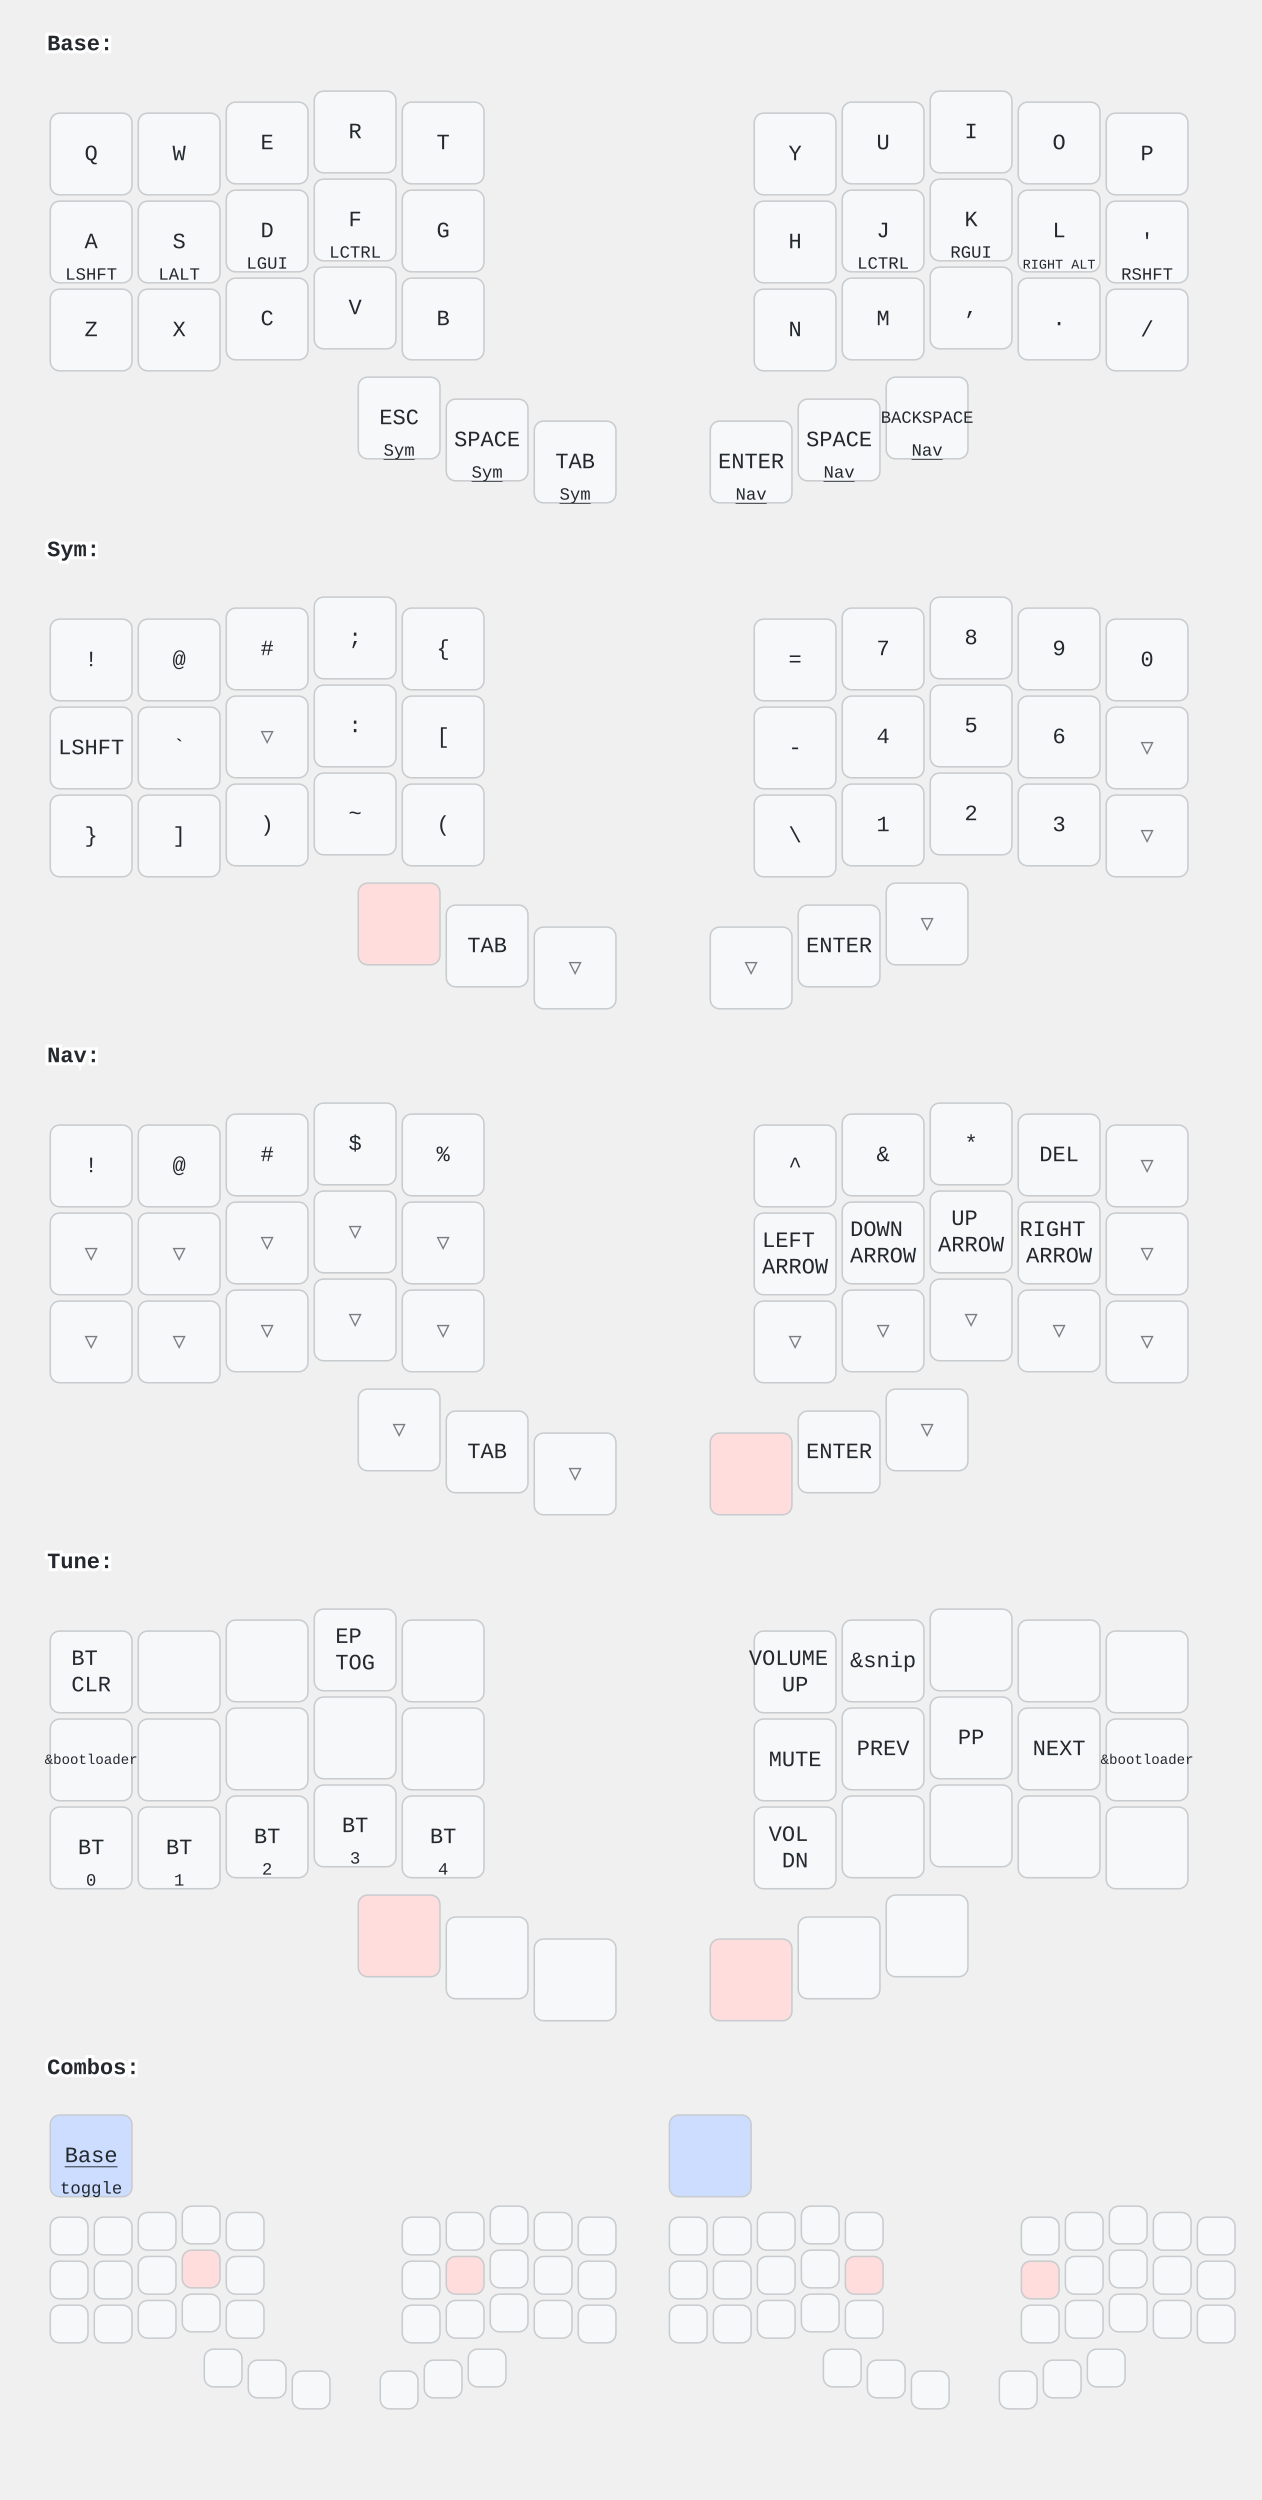
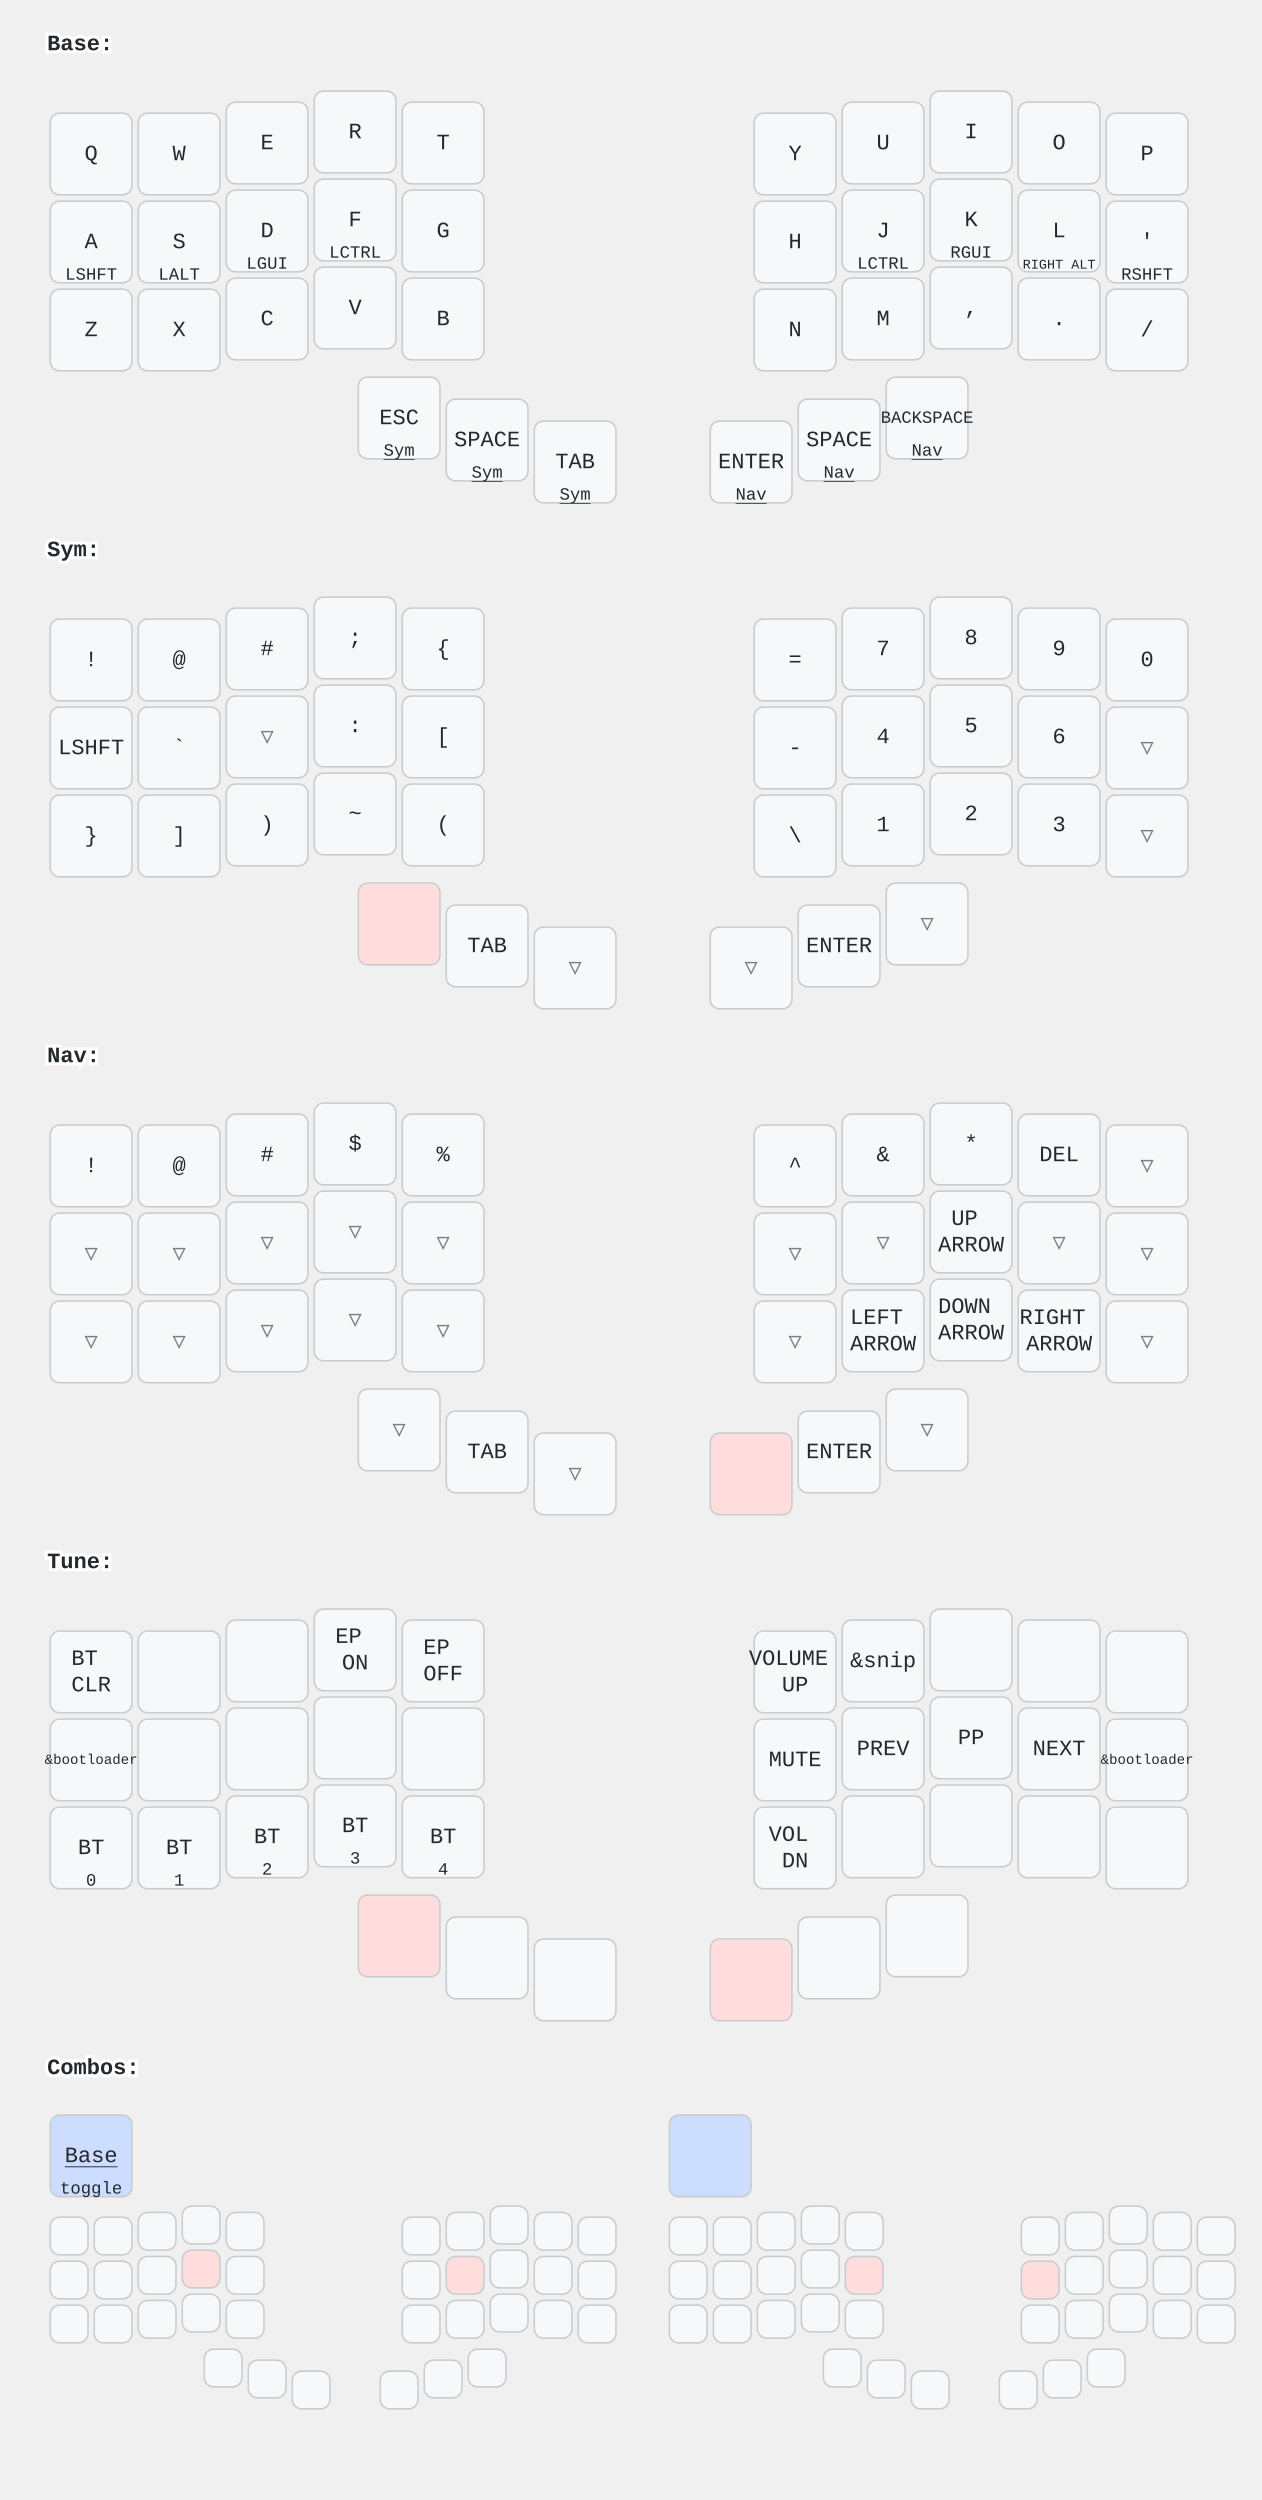
<svg xmlns="http://www.w3.org/2000/svg" width="803" height="1591" viewBox="0 0 803 1591" class="keymap">
  <style>/* inherit to force styles through use tags */
svg path {
    fill: inherit;
}

/* font and background color specifications */
svg.keymap {
    font-family: SFMono-Regular,Consolas,Liberation Mono,Menlo,monospace;
    font-size: 14px;
    font-kerning: normal;
    text-rendering: optimizeLegibility;
    fill: #24292e;
}

/* default key styling */
rect.key {
    fill: #f6f8fa;
}

rect.key, rect.combo {
    stroke: #c9cccf;
    stroke-width: 1;
}

/* default key side styling, only used is draw_key_sides is set */
rect.side {
    filter: brightness(90%);
}

/* color accent for combo boxes */
rect.combo, rect.combo-separate {
    fill: #cdf;
}

/* color accent for held keys */
rect.held, rect.combo.held {
    fill: #fdd;
}

/* color accent for ghost (optional) keys */
rect.ghost, rect.combo.ghost {
    stroke-dasharray: 4, 4;
    stroke-width: 2;
}

text {
    text-anchor: middle;
    dominant-baseline: middle;
}

/* styling for layer labels */
text.label {
    font-weight: bold;
    text-anchor: start;
    stroke: white;
    stroke-width: 4;
    paint-order: stroke;
}

/* styling for optional footer */
text.footer {
    text-anchor: end;
    dominant-baseline: auto;
    stroke: white;
    stroke-width: 4;
    paint-order: stroke;
}

/* styling for combo tap, and key non-tap label text */
text.combo, text.hold, text.shifted, text.left, text.right {
    font-size: 11px;
}

text.hold {
    text-anchor: middle;
    dominant-baseline: auto;
}

text.shifted {
    text-anchor: middle;
    dominant-baseline: hanging;
}

text.left {
    text-anchor: start;
}

text.right {
    text-anchor: end;
}

text.layer-activator {
    text-decoration: underline;
}

/* styling for hold/shifted label text in combo box */
text.combo.hold, text.combo.shifted, text.combo.left, text.combo.right {
    font-size: 8px;
}

/* lighter symbol for transparent keys */
text.trans {
    fill: #7b7e81;
}

/* styling for combo dendrons */
path.combo {
    stroke-width: 1;
    stroke: gray;
    fill: none;
}

/* Start Tabler Icons Cleanup */
/* cannot use height/width with glyphs */
.icon-tabler &gt; path {
    fill: inherit;
    stroke: inherit;
    stroke-width: 2;
}
/* hide tabler's default box */
.icon-tabler &gt; path[stroke="none"][fill="none"] {
    visibility: hidden;
}
/* End Tabler Icons Cleanup */

@media (prefers-color-scheme: dark) {
svg.keymap { fill: #d1d6db; }
rect.key { fill: #3f4750; }
rect.key, rect.combo { stroke: #60666c; }
rect.combo, rect.combo-separate { fill: #1f3d7a; }
rect.held, rect.combo.held { fill: #854747; }
text.label, text.footer { stroke: black; }
text.trans { fill: #7e8184; }
path.combo { stroke: #7f7f7f; }

}</style>
  <g transform="translate(30, 0)" class="layer-Base">
    <text x="0" y="28" class="label" id="Base">Base:</text>
    <g transform="translate(0, 56)">
      <g transform="translate(28, 42)" class="key keypos-0">
        <rect rx="6" ry="6" x="-26" y="-26" width="52" height="52" class="key" />
        <text x="0" y="0" class="key tap">Q</text>
      </g>
      <g transform="translate(84, 42)" class="key keypos-1">
        <rect rx="6" ry="6" x="-26" y="-26" width="52" height="52" class="key" />
        <text x="0" y="0" class="key tap">W</text>
      </g>
      <g transform="translate(140, 35)" class="key keypos-2">
        <rect rx="6" ry="6" x="-26" y="-26" width="52" height="52" class="key" />
        <text x="0" y="0" class="key tap">E</text>
      </g>
      <g transform="translate(196, 28)" class="key keypos-3">
        <rect rx="6" ry="6" x="-26" y="-26" width="52" height="52" class="key" />
        <text x="0" y="0" class="key tap">R</text>
      </g>
      <g transform="translate(252, 35)" class="key keypos-4">
        <rect rx="6" ry="6" x="-26" y="-26" width="52" height="52" class="key" />
        <text x="0" y="0" class="key tap">T</text>
      </g>
      <g transform="translate(476, 42)" class="key keypos-5">
        <rect rx="6" ry="6" x="-26" y="-26" width="52" height="52" class="key" />
        <text x="0" y="0" class="key tap">Y</text>
      </g>
      <g transform="translate(532, 35)" class="key keypos-6">
        <rect rx="6" ry="6" x="-26" y="-26" width="52" height="52" class="key" />
        <text x="0" y="0" class="key tap">U</text>
      </g>
      <g transform="translate(588, 28)" class="key keypos-7">
        <rect rx="6" ry="6" x="-26" y="-26" width="52" height="52" class="key" />
        <text x="0" y="0" class="key tap">I</text>
      </g>
      <g transform="translate(644, 35)" class="key keypos-8">
        <rect rx="6" ry="6" x="-26" y="-26" width="52" height="52" class="key" />
        <text x="0" y="0" class="key tap">O</text>
      </g>
      <g transform="translate(700, 42)" class="key keypos-9">
        <rect rx="6" ry="6" x="-26" y="-26" width="52" height="52" class="key" />
        <text x="0" y="0" class="key tap">P</text>
      </g>
      <g transform="translate(28, 98)" class="key keypos-10">
        <rect rx="6" ry="6" x="-26" y="-26" width="52" height="52" class="key" />
        <text x="0" y="0" class="key tap">A</text>
        <text x="0" y="24" class="key hold">LSHFT</text>
      </g>
      <g transform="translate(84, 98)" class="key keypos-11">
        <rect rx="6" ry="6" x="-26" y="-26" width="52" height="52" class="key" />
        <text x="0" y="0" class="key tap">S</text>
        <text x="0" y="24" class="key hold">LALT</text>
      </g>
      <g transform="translate(140, 91)" class="key keypos-12">
        <rect rx="6" ry="6" x="-26" y="-26" width="52" height="52" class="key" />
        <text x="0" y="0" class="key tap">D</text>
        <text x="0" y="24" class="key hold">LGUI</text>
      </g>
      <g transform="translate(196, 84)" class="key keypos-13">
        <rect rx="6" ry="6" x="-26" y="-26" width="52" height="52" class="key" />
        <text x="0" y="0" class="key tap">F</text>
        <text x="0" y="24" class="key hold">LCTRL</text>
      </g>
      <g transform="translate(252, 91)" class="key keypos-14">
        <rect rx="6" ry="6" x="-26" y="-26" width="52" height="52" class="key" />
        <text x="0" y="0" class="key tap">G</text>
      </g>
      <g transform="translate(476, 98)" class="key keypos-15">
        <rect rx="6" ry="6" x="-26" y="-26" width="52" height="52" class="key" />
        <text x="0" y="0" class="key tap">H</text>
      </g>
      <g transform="translate(532, 91)" class="key keypos-16">
        <rect rx="6" ry="6" x="-26" y="-26" width="52" height="52" class="key" />
        <text x="0" y="0" class="key tap">J</text>
        <text x="0" y="24" class="key hold">LCTRL</text>
      </g>
      <g transform="translate(588, 84)" class="key keypos-17">
        <rect rx="6" ry="6" x="-26" y="-26" width="52" height="52" class="key" />
        <text x="0" y="0" class="key tap">K</text>
        <text x="0" y="24" class="key hold">RGUI</text>
      </g>
      <g transform="translate(644, 91)" class="key keypos-18">
        <rect rx="6" ry="6" x="-26" y="-26" width="52" height="52" class="key" />
        <text x="0" y="0" class="key tap">L</text>
        <text x="0" y="24" class="key hold">
          <tspan style="font-size: 78%">RIGHT ALT</tspan>
        </text>
      </g>
      <g transform="translate(700, 98)" class="key keypos-19">
        <rect rx="6" ry="6" x="-26" y="-26" width="52" height="52" class="key" />
        <text x="0" y="0" class="key tap">'</text>
        <text x="0" y="24" class="key hold">RSHFT</text>
      </g>
      <g transform="translate(28, 154)" class="key keypos-20">
        <rect rx="6" ry="6" x="-26" y="-26" width="52" height="52" class="key" />
        <text x="0" y="0" class="key tap">Z</text>
      </g>
      <g transform="translate(84, 154)" class="key keypos-21">
        <rect rx="6" ry="6" x="-26" y="-26" width="52" height="52" class="key" />
        <text x="0" y="0" class="key tap">X</text>
      </g>
      <g transform="translate(140, 147)" class="key keypos-22">
        <rect rx="6" ry="6" x="-26" y="-26" width="52" height="52" class="key" />
        <text x="0" y="0" class="key tap">C</text>
      </g>
      <g transform="translate(196, 140)" class="key keypos-23">
        <rect rx="6" ry="6" x="-26" y="-26" width="52" height="52" class="key" />
        <text x="0" y="0" class="key tap">V</text>
      </g>
      <g transform="translate(252, 147)" class="key keypos-24">
        <rect rx="6" ry="6" x="-26" y="-26" width="52" height="52" class="key" />
        <text x="0" y="0" class="key tap">B</text>
      </g>
      <g transform="translate(476, 154)" class="key keypos-25">
        <rect rx="6" ry="6" x="-26" y="-26" width="52" height="52" class="key" />
        <text x="0" y="0" class="key tap">N</text>
      </g>
      <g transform="translate(532, 147)" class="key keypos-26">
        <rect rx="6" ry="6" x="-26" y="-26" width="52" height="52" class="key" />
        <text x="0" y="0" class="key tap">M</text>
      </g>
      <g transform="translate(588, 140)" class="key keypos-27">
        <rect rx="6" ry="6" x="-26" y="-26" width="52" height="52" class="key" />
        <text x="0" y="0" class="key tap">,</text>
      </g>
      <g transform="translate(644, 147)" class="key keypos-28">
        <rect rx="6" ry="6" x="-26" y="-26" width="52" height="52" class="key" />
        <text x="0" y="0" class="key tap">.</text>
      </g>
      <g transform="translate(700, 154)" class="key keypos-29">
        <rect rx="6" ry="6" x="-26" y="-26" width="52" height="52" class="key" />
        <text x="0" y="0" class="key tap">/</text>
      </g>
      <g transform="translate(224, 210)" class="key keypos-30">
        <rect rx="6" ry="6" x="-26" y="-26" width="52" height="52" class="key" />
        <text x="0" y="0" class="key tap">ESC</text>
        <a href="#Sym">
          <text x="0" y="24" class="key hold layer-activator">Sym</text>
        </a>
      </g>
      <g transform="translate(280, 224)" class="key keypos-31">
        <rect rx="6" ry="6" x="-26" y="-26" width="52" height="52" class="key" />
        <text x="0" y="0" class="key tap">SPACE</text>
        <a href="#Sym">
          <text x="0" y="24" class="key hold layer-activator">Sym</text>
        </a>
      </g>
      <g transform="translate(336, 238)" class="key keypos-32">
        <rect rx="6" ry="6" x="-26" y="-26" width="52" height="52" class="key" />
        <text x="0" y="0" class="key tap">TAB</text>
        <a href="#Sym">
          <text x="0" y="24" class="key hold layer-activator">Sym</text>
        </a>
      </g>
      <g transform="translate(448, 238)" class="key keypos-33">
        <rect rx="6" ry="6" x="-26" y="-26" width="52" height="52" class="key" />
        <text x="0" y="0" class="key tap">ENTER</text>
        <a href="#Nav">
          <text x="0" y="24" class="key hold layer-activator">Nav</text>
        </a>
      </g>
      <g transform="translate(504, 224)" class="key keypos-34">
        <rect rx="6" ry="6" x="-26" y="-26" width="52" height="52" class="key" />
        <text x="0" y="0" class="key tap">SPACE</text>
        <a href="#Nav">
          <text x="0" y="24" class="key hold layer-activator">Nav</text>
        </a>
      </g>
      <g transform="translate(560, 210)" class="key keypos-35">
        <rect rx="6" ry="6" x="-26" y="-26" width="52" height="52" class="key" />
        <text x="0" y="0" class="key tap">
          <tspan style="font-size: 78%">BACKSPACE</tspan>
        </text>
        <a href="#Nav">
          <text x="0" y="24" class="key hold layer-activator">Nav</text>
        </a>
      </g>
    </g>
  </g>
  <g transform="translate(30, 322)" class="layer-Sym">
    <text x="0" y="28" class="label" id="Sym">Sym:</text>
    <g transform="translate(0, 56)">
      <g transform="translate(28, 42)" class="key keypos-0">
        <rect rx="6" ry="6" x="-26" y="-26" width="52" height="52" class="key" />
        <text x="0" y="0" class="key tap">!</text>
      </g>
      <g transform="translate(84, 42)" class="key keypos-1">
        <rect rx="6" ry="6" x="-26" y="-26" width="52" height="52" class="key" />
        <text x="0" y="0" class="key tap">@</text>
      </g>
      <g transform="translate(140, 35)" class="key keypos-2">
        <rect rx="6" ry="6" x="-26" y="-26" width="52" height="52" class="key" />
        <text x="0" y="0" class="key tap">#</text>
      </g>
      <g transform="translate(196, 28)" class="key keypos-3">
        <rect rx="6" ry="6" x="-26" y="-26" width="52" height="52" class="key" />
        <text x="0" y="0" class="key tap">;</text>
      </g>
      <g transform="translate(252, 35)" class="key keypos-4">
        <rect rx="6" ry="6" x="-26" y="-26" width="52" height="52" class="key" />
        <text x="0" y="0" class="key tap">{</text>
      </g>
      <g transform="translate(476, 42)" class="key keypos-5">
        <rect rx="6" ry="6" x="-26" y="-26" width="52" height="52" class="key" />
        <text x="0" y="0" class="key tap">=</text>
      </g>
      <g transform="translate(532, 35)" class="key keypos-6">
        <rect rx="6" ry="6" x="-26" y="-26" width="52" height="52" class="key" />
        <text x="0" y="0" class="key tap">7</text>
      </g>
      <g transform="translate(588, 28)" class="key keypos-7">
        <rect rx="6" ry="6" x="-26" y="-26" width="52" height="52" class="key" />
        <text x="0" y="0" class="key tap">8</text>
      </g>
      <g transform="translate(644, 35)" class="key keypos-8">
        <rect rx="6" ry="6" x="-26" y="-26" width="52" height="52" class="key" />
        <text x="0" y="0" class="key tap">9</text>
      </g>
      <g transform="translate(700, 42)" class="key keypos-9">
        <rect rx="6" ry="6" x="-26" y="-26" width="52" height="52" class="key" />
        <text x="0" y="0" class="key tap">0</text>
      </g>
      <g transform="translate(28, 98)" class="key keypos-10">
        <rect rx="6" ry="6" x="-26" y="-26" width="52" height="52" class="key" />
        <text x="0" y="0" class="key tap">LSHFT</text>
      </g>
      <g transform="translate(84, 98)" class="key keypos-11">
        <rect rx="6" ry="6" x="-26" y="-26" width="52" height="52" class="key" />
        <text x="0" y="0" class="key tap">`</text>
      </g>
      <g transform="translate(140, 91)" class="key trans keypos-12">
        <rect rx="6" ry="6" x="-26" y="-26" width="52" height="52" class="key trans" />
        <text x="0" y="0" class="key trans tap">▽</text>
      </g>
      <g transform="translate(196, 84)" class="key keypos-13">
        <rect rx="6" ry="6" x="-26" y="-26" width="52" height="52" class="key" />
        <text x="0" y="0" class="key tap">:</text>
      </g>
      <g transform="translate(252, 91)" class="key keypos-14">
        <rect rx="6" ry="6" x="-26" y="-26" width="52" height="52" class="key" />
        <text x="0" y="0" class="key tap">[</text>
      </g>
      <g transform="translate(476, 98)" class="key keypos-15">
        <rect rx="6" ry="6" x="-26" y="-26" width="52" height="52" class="key" />
        <text x="0" y="0" class="key tap">-</text>
      </g>
      <g transform="translate(532, 91)" class="key keypos-16">
        <rect rx="6" ry="6" x="-26" y="-26" width="52" height="52" class="key" />
        <text x="0" y="0" class="key tap">4</text>
      </g>
      <g transform="translate(588, 84)" class="key keypos-17">
        <rect rx="6" ry="6" x="-26" y="-26" width="52" height="52" class="key" />
        <text x="0" y="0" class="key tap">5</text>
      </g>
      <g transform="translate(644, 91)" class="key keypos-18">
        <rect rx="6" ry="6" x="-26" y="-26" width="52" height="52" class="key" />
        <text x="0" y="0" class="key tap">6</text>
      </g>
      <g transform="translate(700, 98)" class="key trans keypos-19">
        <rect rx="6" ry="6" x="-26" y="-26" width="52" height="52" class="key trans" />
        <text x="0" y="0" class="key trans tap">▽</text>
      </g>
      <g transform="translate(28, 154)" class="key keypos-20">
        <rect rx="6" ry="6" x="-26" y="-26" width="52" height="52" class="key" />
        <text x="0" y="0" class="key tap">}</text>
      </g>
      <g transform="translate(84, 154)" class="key keypos-21">
        <rect rx="6" ry="6" x="-26" y="-26" width="52" height="52" class="key" />
        <text x="0" y="0" class="key tap">]</text>
      </g>
      <g transform="translate(140, 147)" class="key keypos-22">
        <rect rx="6" ry="6" x="-26" y="-26" width="52" height="52" class="key" />
        <text x="0" y="0" class="key tap">)</text>
      </g>
      <g transform="translate(196, 140)" class="key keypos-23">
        <rect rx="6" ry="6" x="-26" y="-26" width="52" height="52" class="key" />
        <text x="0" y="0" class="key tap">~</text>
      </g>
      <g transform="translate(252, 147)" class="key keypos-24">
        <rect rx="6" ry="6" x="-26" y="-26" width="52" height="52" class="key" />
        <text x="0" y="0" class="key tap">(</text>
      </g>
      <g transform="translate(476, 154)" class="key keypos-25">
        <rect rx="6" ry="6" x="-26" y="-26" width="52" height="52" class="key" />
        <text x="0" y="0" class="key tap">\</text>
      </g>
      <g transform="translate(532, 147)" class="key keypos-26">
        <rect rx="6" ry="6" x="-26" y="-26" width="52" height="52" class="key" />
        <text x="0" y="0" class="key tap">1</text>
      </g>
      <g transform="translate(588, 140)" class="key keypos-27">
        <rect rx="6" ry="6" x="-26" y="-26" width="52" height="52" class="key" />
        <text x="0" y="0" class="key tap">2</text>
      </g>
      <g transform="translate(644, 147)" class="key keypos-28">
        <rect rx="6" ry="6" x="-26" y="-26" width="52" height="52" class="key" />
        <text x="0" y="0" class="key tap">3</text>
      </g>
      <g transform="translate(700, 154)" class="key trans keypos-29">
        <rect rx="6" ry="6" x="-26" y="-26" width="52" height="52" class="key trans" />
        <text x="0" y="0" class="key trans tap">▽</text>
      </g>
      <g transform="translate(224, 210)" class="key held keypos-30">
        <rect rx="6" ry="6" x="-26" y="-26" width="52" height="52" class="key held" />
      </g>
      <g transform="translate(280, 224)" class="key keypos-31">
        <rect rx="6" ry="6" x="-26" y="-26" width="52" height="52" class="key" />
        <text x="0" y="0" class="key tap">TAB</text>
      </g>
      <g transform="translate(336, 238)" class="key trans keypos-32">
        <rect rx="6" ry="6" x="-26" y="-26" width="52" height="52" class="key trans" />
        <text x="0" y="0" class="key trans tap">▽</text>
      </g>
      <g transform="translate(448, 238)" class="key trans keypos-33">
        <rect rx="6" ry="6" x="-26" y="-26" width="52" height="52" class="key trans" />
        <text x="0" y="0" class="key trans tap">▽</text>
      </g>
      <g transform="translate(504, 224)" class="key keypos-34">
        <rect rx="6" ry="6" x="-26" y="-26" width="52" height="52" class="key" />
        <text x="0" y="0" class="key tap">ENTER</text>
      </g>
      <g transform="translate(560, 210)" class="key trans keypos-35">
        <rect rx="6" ry="6" x="-26" y="-26" width="52" height="52" class="key trans" />
        <text x="0" y="0" class="key trans tap">▽</text>
      </g>
    </g>
  </g>
  <g transform="translate(30, 644)" class="layer-Nav">
    <text x="0" y="28" class="label" id="Nav">Nav:</text>
    <g transform="translate(0, 56)">
      <g transform="translate(28, 42)" class="key keypos-0">
        <rect rx="6" ry="6" x="-26" y="-26" width="52" height="52" class="key" />
        <text x="0" y="0" class="key tap">!</text>
      </g>
      <g transform="translate(84, 42)" class="key keypos-1">
        <rect rx="6" ry="6" x="-26" y="-26" width="52" height="52" class="key" />
        <text x="0" y="0" class="key tap">@</text>
      </g>
      <g transform="translate(140, 35)" class="key keypos-2">
        <rect rx="6" ry="6" x="-26" y="-26" width="52" height="52" class="key" />
        <text x="0" y="0" class="key tap">#</text>
      </g>
      <g transform="translate(196, 28)" class="key keypos-3">
        <rect rx="6" ry="6" x="-26" y="-26" width="52" height="52" class="key" />
        <text x="0" y="0" class="key tap">$</text>
      </g>
      <g transform="translate(252, 35)" class="key keypos-4">
        <rect rx="6" ry="6" x="-26" y="-26" width="52" height="52" class="key" />
        <text x="0" y="0" class="key tap">%</text>
      </g>
      <g transform="translate(476, 42)" class="key keypos-5">
        <rect rx="6" ry="6" x="-26" y="-26" width="52" height="52" class="key" />
        <text x="0" y="0" class="key tap">^</text>
      </g>
      <g transform="translate(532, 35)" class="key keypos-6">
        <rect rx="6" ry="6" x="-26" y="-26" width="52" height="52" class="key" />
        <text x="0" y="0" class="key tap">&amp;</text>
      </g>
      <g transform="translate(588, 28)" class="key keypos-7">
        <rect rx="6" ry="6" x="-26" y="-26" width="52" height="52" class="key" />
        <text x="0" y="0" class="key tap">*</text>
      </g>
      <g transform="translate(644, 35)" class="key keypos-8">
        <rect rx="6" ry="6" x="-26" y="-26" width="52" height="52" class="key" />
        <text x="0" y="0" class="key tap">DEL</text>
      </g>
      <g transform="translate(700, 42)" class="key trans keypos-9">
        <rect rx="6" ry="6" x="-26" y="-26" width="52" height="52" class="key trans" />
        <text x="0" y="0" class="key trans tap">▽</text>
      </g>
      <g transform="translate(28, 98)" class="key trans keypos-10">
        <rect rx="6" ry="6" x="-26" y="-26" width="52" height="52" class="key trans" />
        <text x="0" y="0" class="key trans tap">▽</text>
      </g>
      <g transform="translate(84, 98)" class="key trans keypos-11">
        <rect rx="6" ry="6" x="-26" y="-26" width="52" height="52" class="key trans" />
        <text x="0" y="0" class="key trans tap">▽</text>
      </g>
      <g transform="translate(140, 91)" class="key trans keypos-12">
        <rect rx="6" ry="6" x="-26" y="-26" width="52" height="52" class="key trans" />
        <text x="0" y="0" class="key trans tap">▽</text>
      </g>
      <g transform="translate(196, 84)" class="key trans keypos-13">
        <rect rx="6" ry="6" x="-26" y="-26" width="52" height="52" class="key trans" />
        <text x="0" y="0" class="key trans tap">▽</text>
      </g>
      <g transform="translate(252, 91)" class="key trans keypos-14">
        <rect rx="6" ry="6" x="-26" y="-26" width="52" height="52" class="key trans" />
        <text x="0" y="0" class="key trans tap">▽</text>
      </g>
-       <g transform="translate(476, 98)" class="key keypos-15">
+       <g transform="translate(476, 98)" class="key trans keypos-15">
+         <rect rx="6" ry="6" x="-26" y="-26" width="52" height="52" class="key trans" />
+         <text x="0" y="0" class="key trans tap">▽</text>
+       </g>
+       <g transform="translate(532, 91)" class="key trans keypos-16">
+         <rect rx="6" ry="6" x="-26" y="-26" width="52" height="52" class="key trans" />
+         <text x="0" y="0" class="key trans tap">▽</text>
+       </g>
+       <g transform="translate(588, 84)" class="key keypos-17">
+         <rect rx="6" ry="6" x="-26" y="-26" width="52" height="52" class="key" />
+         <text x="0" y="0" class="key tap">
+           <tspan x="0" dy="-0.6em">UP</tspan>
+           <tspan x="0" dy="1.2em">ARROW</tspan>
+         </text>
+       </g>
+       <g transform="translate(644, 91)" class="key trans keypos-18">
+         <rect rx="6" ry="6" x="-26" y="-26" width="52" height="52" class="key trans" />
+         <text x="0" y="0" class="key trans tap">▽</text>
+       </g>
+       <g transform="translate(700, 98)" class="key trans keypos-19">
+         <rect rx="6" ry="6" x="-26" y="-26" width="52" height="52" class="key trans" />
+         <text x="0" y="0" class="key trans tap">▽</text>
+       </g>
+       <g transform="translate(28, 154)" class="key trans keypos-20">
+         <rect rx="6" ry="6" x="-26" y="-26" width="52" height="52" class="key trans" />
+         <text x="0" y="0" class="key trans tap">▽</text>
+       </g>
+       <g transform="translate(84, 154)" class="key trans keypos-21">
+         <rect rx="6" ry="6" x="-26" y="-26" width="52" height="52" class="key trans" />
+         <text x="0" y="0" class="key trans tap">▽</text>
+       </g>
+       <g transform="translate(140, 147)" class="key trans keypos-22">
+         <rect rx="6" ry="6" x="-26" y="-26" width="52" height="52" class="key trans" />
+         <text x="0" y="0" class="key trans tap">▽</text>
+       </g>
+       <g transform="translate(196, 140)" class="key trans keypos-23">
+         <rect rx="6" ry="6" x="-26" y="-26" width="52" height="52" class="key trans" />
+         <text x="0" y="0" class="key trans tap">▽</text>
+       </g>
+       <g transform="translate(252, 147)" class="key trans keypos-24">
+         <rect rx="6" ry="6" x="-26" y="-26" width="52" height="52" class="key trans" />
+         <text x="0" y="0" class="key trans tap">▽</text>
+       </g>
+       <g transform="translate(476, 154)" class="key trans keypos-25">
+         <rect rx="6" ry="6" x="-26" y="-26" width="52" height="52" class="key trans" />
+         <text x="0" y="0" class="key trans tap">▽</text>
+       </g>
+       <g transform="translate(532, 147)" class="key keypos-26">
        <rect rx="6" ry="6" x="-26" y="-26" width="52" height="52" class="key" />
        <text x="0" y="0" class="key tap">
          <tspan x="0" dy="-0.6em">LEFT</tspan>
          <tspan x="0" dy="1.2em">ARROW</tspan>
        </text>
      </g>
-       <g transform="translate(532, 91)" class="key keypos-16">
+       <g transform="translate(588, 140)" class="key keypos-27">
        <rect rx="6" ry="6" x="-26" y="-26" width="52" height="52" class="key" />
        <text x="0" y="0" class="key tap">
          <tspan x="0" dy="-0.6em">DOWN</tspan>
          <tspan x="0" dy="1.2em">ARROW</tspan>
        </text>
      </g>
-       <g transform="translate(588, 84)" class="key keypos-17">
-         <rect rx="6" ry="6" x="-26" y="-26" width="52" height="52" class="key" />
-         <text x="0" y="0" class="key tap">
-           <tspan x="0" dy="-0.6em">UP</tspan>
-           <tspan x="0" dy="1.2em">ARROW</tspan>
-         </text>
-       </g>
-       <g transform="translate(644, 91)" class="key keypos-18">
+       <g transform="translate(644, 147)" class="key keypos-28">
        <rect rx="6" ry="6" x="-26" y="-26" width="52" height="52" class="key" />
        <text x="0" y="0" class="key tap">
          <tspan x="0" dy="-0.6em">RIGHT</tspan>
          <tspan x="0" dy="1.2em">ARROW</tspan>
        </text>
-       </g>
-       <g transform="translate(700, 98)" class="key trans keypos-19">
-         <rect rx="6" ry="6" x="-26" y="-26" width="52" height="52" class="key trans" />
-         <text x="0" y="0" class="key trans tap">▽</text>
-       </g>
-       <g transform="translate(28, 154)" class="key trans keypos-20">
-         <rect rx="6" ry="6" x="-26" y="-26" width="52" height="52" class="key trans" />
-         <text x="0" y="0" class="key trans tap">▽</text>
-       </g>
-       <g transform="translate(84, 154)" class="key trans keypos-21">
-         <rect rx="6" ry="6" x="-26" y="-26" width="52" height="52" class="key trans" />
-         <text x="0" y="0" class="key trans tap">▽</text>
-       </g>
-       <g transform="translate(140, 147)" class="key trans keypos-22">
-         <rect rx="6" ry="6" x="-26" y="-26" width="52" height="52" class="key trans" />
-         <text x="0" y="0" class="key trans tap">▽</text>
-       </g>
-       <g transform="translate(196, 140)" class="key trans keypos-23">
-         <rect rx="6" ry="6" x="-26" y="-26" width="52" height="52" class="key trans" />
-         <text x="0" y="0" class="key trans tap">▽</text>
-       </g>
-       <g transform="translate(252, 147)" class="key trans keypos-24">
-         <rect rx="6" ry="6" x="-26" y="-26" width="52" height="52" class="key trans" />
-         <text x="0" y="0" class="key trans tap">▽</text>
-       </g>
-       <g transform="translate(476, 154)" class="key trans keypos-25">
-         <rect rx="6" ry="6" x="-26" y="-26" width="52" height="52" class="key trans" />
-         <text x="0" y="0" class="key trans tap">▽</text>
-       </g>
-       <g transform="translate(532, 147)" class="key trans keypos-26">
-         <rect rx="6" ry="6" x="-26" y="-26" width="52" height="52" class="key trans" />
-         <text x="0" y="0" class="key trans tap">▽</text>
-       </g>
-       <g transform="translate(588, 140)" class="key trans keypos-27">
-         <rect rx="6" ry="6" x="-26" y="-26" width="52" height="52" class="key trans" />
-         <text x="0" y="0" class="key trans tap">▽</text>
-       </g>
-       <g transform="translate(644, 147)" class="key trans keypos-28">
-         <rect rx="6" ry="6" x="-26" y="-26" width="52" height="52" class="key trans" />
-         <text x="0" y="0" class="key trans tap">▽</text>
      </g>
      <g transform="translate(700, 154)" class="key trans keypos-29">
        <rect rx="6" ry="6" x="-26" y="-26" width="52" height="52" class="key trans" />
        <text x="0" y="0" class="key trans tap">▽</text>
      </g>
      <g transform="translate(224, 210)" class="key trans keypos-30">
        <rect rx="6" ry="6" x="-26" y="-26" width="52" height="52" class="key trans" />
        <text x="0" y="0" class="key trans tap">▽</text>
      </g>
      <g transform="translate(280, 224)" class="key keypos-31">
        <rect rx="6" ry="6" x="-26" y="-26" width="52" height="52" class="key" />
        <text x="0" y="0" class="key tap">TAB</text>
      </g>
      <g transform="translate(336, 238)" class="key trans keypos-32">
        <rect rx="6" ry="6" x="-26" y="-26" width="52" height="52" class="key trans" />
        <text x="0" y="0" class="key trans tap">▽</text>
      </g>
      <g transform="translate(448, 238)" class="key held keypos-33">
        <rect rx="6" ry="6" x="-26" y="-26" width="52" height="52" class="key held" />
      </g>
      <g transform="translate(504, 224)" class="key keypos-34">
        <rect rx="6" ry="6" x="-26" y="-26" width="52" height="52" class="key" />
        <text x="0" y="0" class="key tap">ENTER</text>
      </g>
      <g transform="translate(560, 210)" class="key trans keypos-35">
        <rect rx="6" ry="6" x="-26" y="-26" width="52" height="52" class="key trans" />
        <text x="0" y="0" class="key trans tap">▽</text>
      </g>
    </g>
  </g>
  <g transform="translate(30, 966)" class="layer-Tune">
    <text x="0" y="28" class="label" id="Tune">Tune:</text>
    <g transform="translate(0, 56)">
      <g transform="translate(28, 42)" class="key keypos-0">
        <rect rx="6" ry="6" x="-26" y="-26" width="52" height="52" class="key" />
        <text x="0" y="0" class="key tap">
          <tspan x="0" dy="-0.6em">BT</tspan>
          <tspan x="0" dy="1.2em">CLR</tspan>
        </text>
      </g>
      <g transform="translate(84, 42)" class="key keypos-1">
        <rect rx="6" ry="6" x="-26" y="-26" width="52" height="52" class="key" />
      </g>
      <g transform="translate(140, 35)" class="key keypos-2">
        <rect rx="6" ry="6" x="-26" y="-26" width="52" height="52" class="key" />
      </g>
      <g transform="translate(196, 28)" class="key keypos-3">
        <rect rx="6" ry="6" x="-26" y="-26" width="52" height="52" class="key" />
        <text x="0" y="0" class="key tap">
          <tspan x="0" dy="-0.6em">EP</tspan>
-           <tspan x="0" dy="1.2em">TOG</tspan>
+           <tspan x="0" dy="1.2em">ON</tspan>
        </text>
      </g>
      <g transform="translate(252, 35)" class="key keypos-4">
        <rect rx="6" ry="6" x="-26" y="-26" width="52" height="52" class="key" />
+         <text x="0" y="0" class="key tap">
+           <tspan x="0" dy="-0.6em">EP</tspan>
+           <tspan x="0" dy="1.2em">OFF</tspan>
+         </text>
      </g>
      <g transform="translate(476, 42)" class="key keypos-5">
        <rect rx="6" ry="6" x="-26" y="-26" width="52" height="52" class="key" />
        <text x="0" y="0" class="key tap">
          <tspan x="0" dy="-0.6em">VOLUME</tspan>
          <tspan x="0" dy="1.2em">UP</tspan>
        </text>
      </g>
      <g transform="translate(532, 35)" class="key keypos-6">
        <rect rx="6" ry="6" x="-26" y="-26" width="52" height="52" class="key" />
        <text x="0" y="0" class="key tap">&amp;snip</text>
      </g>
      <g transform="translate(588, 28)" class="key keypos-7">
        <rect rx="6" ry="6" x="-26" y="-26" width="52" height="52" class="key" />
      </g>
      <g transform="translate(644, 35)" class="key keypos-8">
        <rect rx="6" ry="6" x="-26" y="-26" width="52" height="52" class="key" />
      </g>
      <g transform="translate(700, 42)" class="key keypos-9">
        <rect rx="6" ry="6" x="-26" y="-26" width="52" height="52" class="key" />
      </g>
      <g transform="translate(28, 98)" class="key keypos-10">
        <rect rx="6" ry="6" x="-26" y="-26" width="52" height="52" class="key" />
        <text x="0" y="0" class="key tap">
          <tspan style="font-size: 64%">&amp;bootloader</tspan>
        </text>
      </g>
      <g transform="translate(84, 98)" class="key keypos-11">
        <rect rx="6" ry="6" x="-26" y="-26" width="52" height="52" class="key" />
      </g>
      <g transform="translate(140, 91)" class="key keypos-12">
        <rect rx="6" ry="6" x="-26" y="-26" width="52" height="52" class="key" />
      </g>
      <g transform="translate(196, 84)" class="key keypos-13">
        <rect rx="6" ry="6" x="-26" y="-26" width="52" height="52" class="key" />
      </g>
      <g transform="translate(252, 91)" class="key keypos-14">
        <rect rx="6" ry="6" x="-26" y="-26" width="52" height="52" class="key" />
      </g>
      <g transform="translate(476, 98)" class="key keypos-15">
        <rect rx="6" ry="6" x="-26" y="-26" width="52" height="52" class="key" />
        <text x="0" y="0" class="key tap">MUTE</text>
      </g>
      <g transform="translate(532, 91)" class="key keypos-16">
        <rect rx="6" ry="6" x="-26" y="-26" width="52" height="52" class="key" />
        <text x="0" y="0" class="key tap">PREV</text>
      </g>
      <g transform="translate(588, 84)" class="key keypos-17">
        <rect rx="6" ry="6" x="-26" y="-26" width="52" height="52" class="key" />
        <text x="0" y="0" class="key tap">PP</text>
      </g>
      <g transform="translate(644, 91)" class="key keypos-18">
        <rect rx="6" ry="6" x="-26" y="-26" width="52" height="52" class="key" />
        <text x="0" y="0" class="key tap">NEXT</text>
      </g>
      <g transform="translate(700, 98)" class="key keypos-19">
        <rect rx="6" ry="6" x="-26" y="-26" width="52" height="52" class="key" />
        <text x="0" y="0" class="key tap">
          <tspan style="font-size: 64%">&amp;bootloader</tspan>
        </text>
      </g>
      <g transform="translate(28, 154)" class="key keypos-20">
        <rect rx="6" ry="6" x="-26" y="-26" width="52" height="52" class="key" />
        <text x="0" y="0" class="key tap">BT</text>
        <text x="0" y="24" class="key hold">0</text>
      </g>
      <g transform="translate(84, 154)" class="key keypos-21">
        <rect rx="6" ry="6" x="-26" y="-26" width="52" height="52" class="key" />
        <text x="0" y="0" class="key tap">BT</text>
        <text x="0" y="24" class="key hold">1</text>
      </g>
      <g transform="translate(140, 147)" class="key keypos-22">
        <rect rx="6" ry="6" x="-26" y="-26" width="52" height="52" class="key" />
        <text x="0" y="0" class="key tap">BT</text>
        <text x="0" y="24" class="key hold">2</text>
      </g>
      <g transform="translate(196, 140)" class="key keypos-23">
        <rect rx="6" ry="6" x="-26" y="-26" width="52" height="52" class="key" />
        <text x="0" y="0" class="key tap">BT</text>
        <text x="0" y="24" class="key hold">3</text>
      </g>
      <g transform="translate(252, 147)" class="key keypos-24">
        <rect rx="6" ry="6" x="-26" y="-26" width="52" height="52" class="key" />
        <text x="0" y="0" class="key tap">BT</text>
        <text x="0" y="24" class="key hold">4</text>
      </g>
      <g transform="translate(476, 154)" class="key keypos-25">
        <rect rx="6" ry="6" x="-26" y="-26" width="52" height="52" class="key" />
        <text x="0" y="0" class="key tap">
          <tspan x="0" dy="-0.6em">VOL</tspan>
          <tspan x="0" dy="1.2em">DN</tspan>
        </text>
      </g>
      <g transform="translate(532, 147)" class="key keypos-26">
        <rect rx="6" ry="6" x="-26" y="-26" width="52" height="52" class="key" />
      </g>
      <g transform="translate(588, 140)" class="key keypos-27">
        <rect rx="6" ry="6" x="-26" y="-26" width="52" height="52" class="key" />
      </g>
      <g transform="translate(644, 147)" class="key keypos-28">
        <rect rx="6" ry="6" x="-26" y="-26" width="52" height="52" class="key" />
      </g>
      <g transform="translate(700, 154)" class="key keypos-29">
        <rect rx="6" ry="6" x="-26" y="-26" width="52" height="52" class="key" />
      </g>
      <g transform="translate(224, 210)" class="key held keypos-30">
        <rect rx="6" ry="6" x="-26" y="-26" width="52" height="52" class="key held" />
      </g>
      <g transform="translate(280, 224)" class="key keypos-31">
        <rect rx="6" ry="6" x="-26" y="-26" width="52" height="52" class="key" />
      </g>
      <g transform="translate(336, 238)" class="key keypos-32">
        <rect rx="6" ry="6" x="-26" y="-26" width="52" height="52" class="key" />
      </g>
      <g transform="translate(448, 238)" class="key held keypos-33">
        <rect rx="6" ry="6" x="-26" y="-26" width="52" height="52" class="key held" />
      </g>
      <g transform="translate(504, 224)" class="key keypos-34">
        <rect rx="6" ry="6" x="-26" y="-26" width="52" height="52" class="key" />
      </g>
      <g transform="translate(560, 210)" class="key keypos-35">
        <rect rx="6" ry="6" x="-26" y="-26" width="52" height="52" class="key" />
      </g>
    </g>
  </g>
  <text x="30" y="1316" class="label" id="Combos">Combos:</text>
  <g transform="translate(30, 1288)" class="layer-combopos-0">
    <g transform="translate(0, 56)">
      <g transform="translate(28, 28)" class="key  combo-separate keypos-0">
        <rect rx="6" ry="6" x="-26" y="-26" width="52" height="52" class="key  combo-separate" />
        <a href="#Base">
          <text x="0" y="0" class="key  combo-separate tap layer-activator">Base</text>
        </a>
        <text x="0" y="24" class="key  combo-separate hold">toggle</text>
      </g>
      <g transform="translate(14, 79)" class="key keypos-1">
        <rect rx="6" ry="6" x="-12" y="-12" width="24" height="24" class="key" />
      </g>
      <g transform="translate(42, 79)" class="key keypos-2">
        <rect rx="6" ry="6" x="-12" y="-12" width="24" height="24" class="key" />
      </g>
      <g transform="translate(70, 76)" class="key keypos-3">
        <rect rx="6" ry="6" x="-12" y="-12" width="24" height="24" class="key" />
      </g>
      <g transform="translate(98, 72)" class="key keypos-4">
        <rect rx="6" ry="6" x="-12" y="-12" width="24" height="24" class="key" />
      </g>
      <g transform="translate(126, 76)" class="key keypos-5">
        <rect rx="6" ry="6" x="-12" y="-12" width="24" height="24" class="key" />
      </g>
      <g transform="translate(238, 79)" class="key keypos-6">
        <rect rx="6" ry="6" x="-12" y="-12" width="24" height="24" class="key" />
      </g>
      <g transform="translate(266, 76)" class="key keypos-7">
        <rect rx="6" ry="6" x="-12" y="-12" width="24" height="24" class="key" />
      </g>
      <g transform="translate(294, 72)" class="key keypos-8">
        <rect rx="6" ry="6" x="-12" y="-12" width="24" height="24" class="key" />
      </g>
      <g transform="translate(322, 76)" class="key keypos-9">
        <rect rx="6" ry="6" x="-12" y="-12" width="24" height="24" class="key" />
      </g>
      <g transform="translate(350, 79)" class="key keypos-10">
        <rect rx="6" ry="6" x="-12" y="-12" width="24" height="24" class="key" />
      </g>
      <g transform="translate(14, 107)" class="key keypos-11">
        <rect rx="6" ry="6" x="-12" y="-12" width="24" height="24" class="key" />
      </g>
      <g transform="translate(42, 107)" class="key keypos-12">
        <rect rx="6" ry="6" x="-12" y="-12" width="24" height="24" class="key" />
      </g>
      <g transform="translate(70, 104)" class="key keypos-13">
        <rect rx="6" ry="6" x="-12" y="-12" width="24" height="24" class="key" />
      </g>
      <g transform="translate(98, 100)" class="key held keypos-14">
        <rect rx="6" ry="6" x="-12" y="-12" width="24" height="24" class="key held" />
      </g>
      <g transform="translate(126, 104)" class="key keypos-15">
        <rect rx="6" ry="6" x="-12" y="-12" width="24" height="24" class="key" />
      </g>
      <g transform="translate(238, 107)" class="key keypos-16">
        <rect rx="6" ry="6" x="-12" y="-12" width="24" height="24" class="key" />
      </g>
      <g transform="translate(266, 104)" class="key held keypos-17">
        <rect rx="6" ry="6" x="-12" y="-12" width="24" height="24" class="key held" />
      </g>
      <g transform="translate(294, 100)" class="key keypos-18">
        <rect rx="6" ry="6" x="-12" y="-12" width="24" height="24" class="key" />
      </g>
      <g transform="translate(322, 104)" class="key keypos-19">
        <rect rx="6" ry="6" x="-12" y="-12" width="24" height="24" class="key" />
      </g>
      <g transform="translate(350, 107)" class="key keypos-20">
        <rect rx="6" ry="6" x="-12" y="-12" width="24" height="24" class="key" />
      </g>
      <g transform="translate(14, 135)" class="key keypos-21">
        <rect rx="6" ry="6" x="-12" y="-12" width="24" height="24" class="key" />
      </g>
      <g transform="translate(42, 135)" class="key keypos-22">
        <rect rx="6" ry="6" x="-12" y="-12" width="24" height="24" class="key" />
      </g>
      <g transform="translate(70, 132)" class="key keypos-23">
        <rect rx="6" ry="6" x="-12" y="-12" width="24" height="24" class="key" />
      </g>
      <g transform="translate(98, 128)" class="key keypos-24">
        <rect rx="6" ry="6" x="-12" y="-12" width="24" height="24" class="key" />
      </g>
      <g transform="translate(126, 132)" class="key keypos-25">
        <rect rx="6" ry="6" x="-12" y="-12" width="24" height="24" class="key" />
      </g>
      <g transform="translate(238, 135)" class="key keypos-26">
        <rect rx="6" ry="6" x="-12" y="-12" width="24" height="24" class="key" />
      </g>
      <g transform="translate(266, 132)" class="key keypos-27">
        <rect rx="6" ry="6" x="-12" y="-12" width="24" height="24" class="key" />
      </g>
      <g transform="translate(294, 128)" class="key keypos-28">
        <rect rx="6" ry="6" x="-12" y="-12" width="24" height="24" class="key" />
      </g>
      <g transform="translate(322, 132)" class="key keypos-29">
        <rect rx="6" ry="6" x="-12" y="-12" width="24" height="24" class="key" />
      </g>
      <g transform="translate(350, 135)" class="key keypos-30">
        <rect rx="6" ry="6" x="-12" y="-12" width="24" height="24" class="key" />
      </g>
      <g transform="translate(112, 163)" class="key keypos-31">
        <rect rx="6" ry="6" x="-12" y="-12" width="24" height="24" class="key" />
      </g>
      <g transform="translate(140, 170)" class="key keypos-32">
        <rect rx="6" ry="6" x="-12" y="-12" width="24" height="24" class="key" />
      </g>
      <g transform="translate(168, 177)" class="key keypos-33">
        <rect rx="6" ry="6" x="-12" y="-12" width="24" height="24" class="key" />
      </g>
      <g transform="translate(224, 177)" class="key keypos-34">
        <rect rx="6" ry="6" x="-12" y="-12" width="24" height="24" class="key" />
      </g>
      <g transform="translate(252, 170)" class="key keypos-35">
        <rect rx="6" ry="6" x="-12" y="-12" width="24" height="24" class="key" />
      </g>
      <g transform="translate(280, 163)" class="key keypos-36">
        <rect rx="6" ry="6" x="-12" y="-12" width="24" height="24" class="key" />
      </g>
    </g>
  </g>
  <g transform="translate(424, 1288)" class="layer-combopos-1">
    <g transform="translate(0, 56)">
      <g transform="translate(28, 28)" class="key  combo-separate keypos-0">
        <rect rx="6" ry="6" x="-26" y="-26" width="52" height="52" class="key  combo-separate" />
      </g>
      <g transform="translate(14, 79)" class="key keypos-1">
        <rect rx="6" ry="6" x="-12" y="-12" width="24" height="24" class="key" />
      </g>
      <g transform="translate(42, 79)" class="key keypos-2">
        <rect rx="6" ry="6" x="-12" y="-12" width="24" height="24" class="key" />
      </g>
      <g transform="translate(70, 76)" class="key keypos-3">
        <rect rx="6" ry="6" x="-12" y="-12" width="24" height="24" class="key" />
      </g>
      <g transform="translate(98, 72)" class="key keypos-4">
        <rect rx="6" ry="6" x="-12" y="-12" width="24" height="24" class="key" />
      </g>
      <g transform="translate(126, 76)" class="key keypos-5">
        <rect rx="6" ry="6" x="-12" y="-12" width="24" height="24" class="key" />
      </g>
      <g transform="translate(238, 79)" class="key keypos-6">
        <rect rx="6" ry="6" x="-12" y="-12" width="24" height="24" class="key" />
      </g>
      <g transform="translate(266, 76)" class="key keypos-7">
        <rect rx="6" ry="6" x="-12" y="-12" width="24" height="24" class="key" />
      </g>
      <g transform="translate(294, 72)" class="key keypos-8">
        <rect rx="6" ry="6" x="-12" y="-12" width="24" height="24" class="key" />
      </g>
      <g transform="translate(322, 76)" class="key keypos-9">
        <rect rx="6" ry="6" x="-12" y="-12" width="24" height="24" class="key" />
      </g>
      <g transform="translate(350, 79)" class="key keypos-10">
        <rect rx="6" ry="6" x="-12" y="-12" width="24" height="24" class="key" />
      </g>
      <g transform="translate(14, 107)" class="key keypos-11">
        <rect rx="6" ry="6" x="-12" y="-12" width="24" height="24" class="key" />
      </g>
      <g transform="translate(42, 107)" class="key keypos-12">
        <rect rx="6" ry="6" x="-12" y="-12" width="24" height="24" class="key" />
      </g>
      <g transform="translate(70, 104)" class="key keypos-13">
        <rect rx="6" ry="6" x="-12" y="-12" width="24" height="24" class="key" />
      </g>
      <g transform="translate(98, 100)" class="key keypos-14">
        <rect rx="6" ry="6" x="-12" y="-12" width="24" height="24" class="key" />
      </g>
      <g transform="translate(126, 104)" class="key held keypos-15">
        <rect rx="6" ry="6" x="-12" y="-12" width="24" height="24" class="key held" />
      </g>
      <g transform="translate(238, 107)" class="key held keypos-16">
        <rect rx="6" ry="6" x="-12" y="-12" width="24" height="24" class="key held" />
      </g>
      <g transform="translate(266, 104)" class="key keypos-17">
        <rect rx="6" ry="6" x="-12" y="-12" width="24" height="24" class="key" />
      </g>
      <g transform="translate(294, 100)" class="key keypos-18">
        <rect rx="6" ry="6" x="-12" y="-12" width="24" height="24" class="key" />
      </g>
      <g transform="translate(322, 104)" class="key keypos-19">
        <rect rx="6" ry="6" x="-12" y="-12" width="24" height="24" class="key" />
      </g>
      <g transform="translate(350, 107)" class="key keypos-20">
        <rect rx="6" ry="6" x="-12" y="-12" width="24" height="24" class="key" />
      </g>
      <g transform="translate(14, 135)" class="key keypos-21">
        <rect rx="6" ry="6" x="-12" y="-12" width="24" height="24" class="key" />
      </g>
      <g transform="translate(42, 135)" class="key keypos-22">
        <rect rx="6" ry="6" x="-12" y="-12" width="24" height="24" class="key" />
      </g>
      <g transform="translate(70, 132)" class="key keypos-23">
        <rect rx="6" ry="6" x="-12" y="-12" width="24" height="24" class="key" />
      </g>
      <g transform="translate(98, 128)" class="key keypos-24">
        <rect rx="6" ry="6" x="-12" y="-12" width="24" height="24" class="key" />
      </g>
      <g transform="translate(126, 132)" class="key keypos-25">
        <rect rx="6" ry="6" x="-12" y="-12" width="24" height="24" class="key" />
      </g>
      <g transform="translate(238, 135)" class="key keypos-26">
        <rect rx="6" ry="6" x="-12" y="-12" width="24" height="24" class="key" />
      </g>
      <g transform="translate(266, 132)" class="key keypos-27">
        <rect rx="6" ry="6" x="-12" y="-12" width="24" height="24" class="key" />
      </g>
      <g transform="translate(294, 128)" class="key keypos-28">
        <rect rx="6" ry="6" x="-12" y="-12" width="24" height="24" class="key" />
      </g>
      <g transform="translate(322, 132)" class="key keypos-29">
        <rect rx="6" ry="6" x="-12" y="-12" width="24" height="24" class="key" />
      </g>
      <g transform="translate(350, 135)" class="key keypos-30">
        <rect rx="6" ry="6" x="-12" y="-12" width="24" height="24" class="key" />
      </g>
      <g transform="translate(112, 163)" class="key keypos-31">
        <rect rx="6" ry="6" x="-12" y="-12" width="24" height="24" class="key" />
      </g>
      <g transform="translate(140, 170)" class="key keypos-32">
        <rect rx="6" ry="6" x="-12" y="-12" width="24" height="24" class="key" />
      </g>
      <g transform="translate(168, 177)" class="key keypos-33">
        <rect rx="6" ry="6" x="-12" y="-12" width="24" height="24" class="key" />
      </g>
      <g transform="translate(224, 177)" class="key keypos-34">
        <rect rx="6" ry="6" x="-12" y="-12" width="24" height="24" class="key" />
      </g>
      <g transform="translate(252, 170)" class="key keypos-35">
        <rect rx="6" ry="6" x="-12" y="-12" width="24" height="24" class="key" />
      </g>
      <g transform="translate(280, 163)" class="key keypos-36">
        <rect rx="6" ry="6" x="-12" y="-12" width="24" height="24" class="key" />
      </g>
    </g>
  </g>
</svg>
